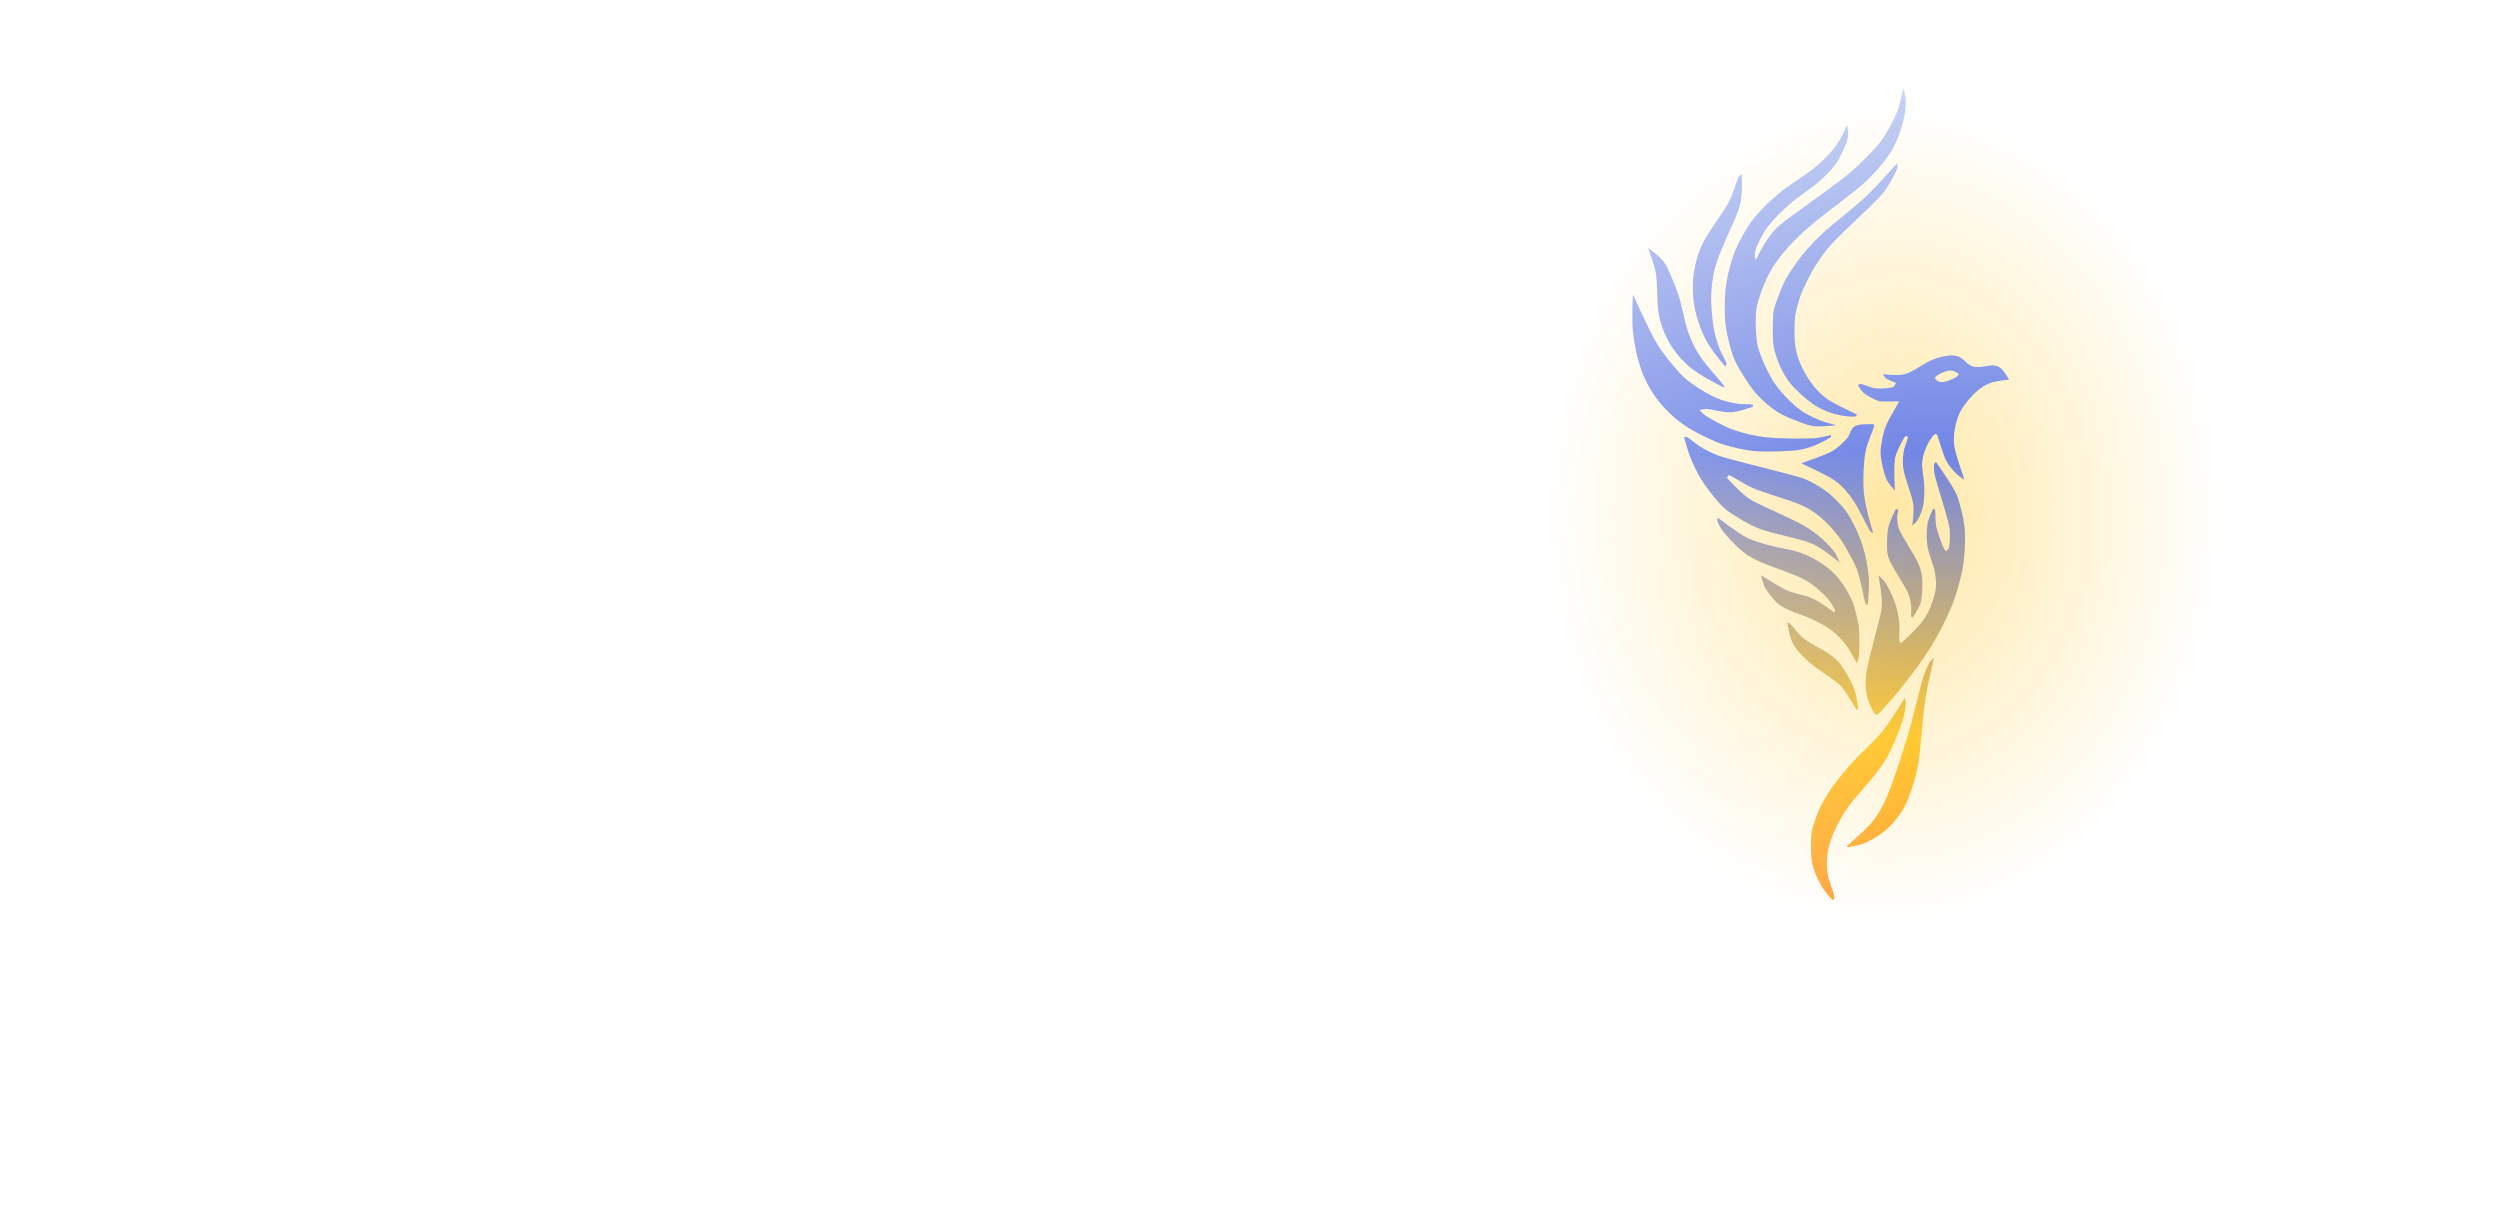
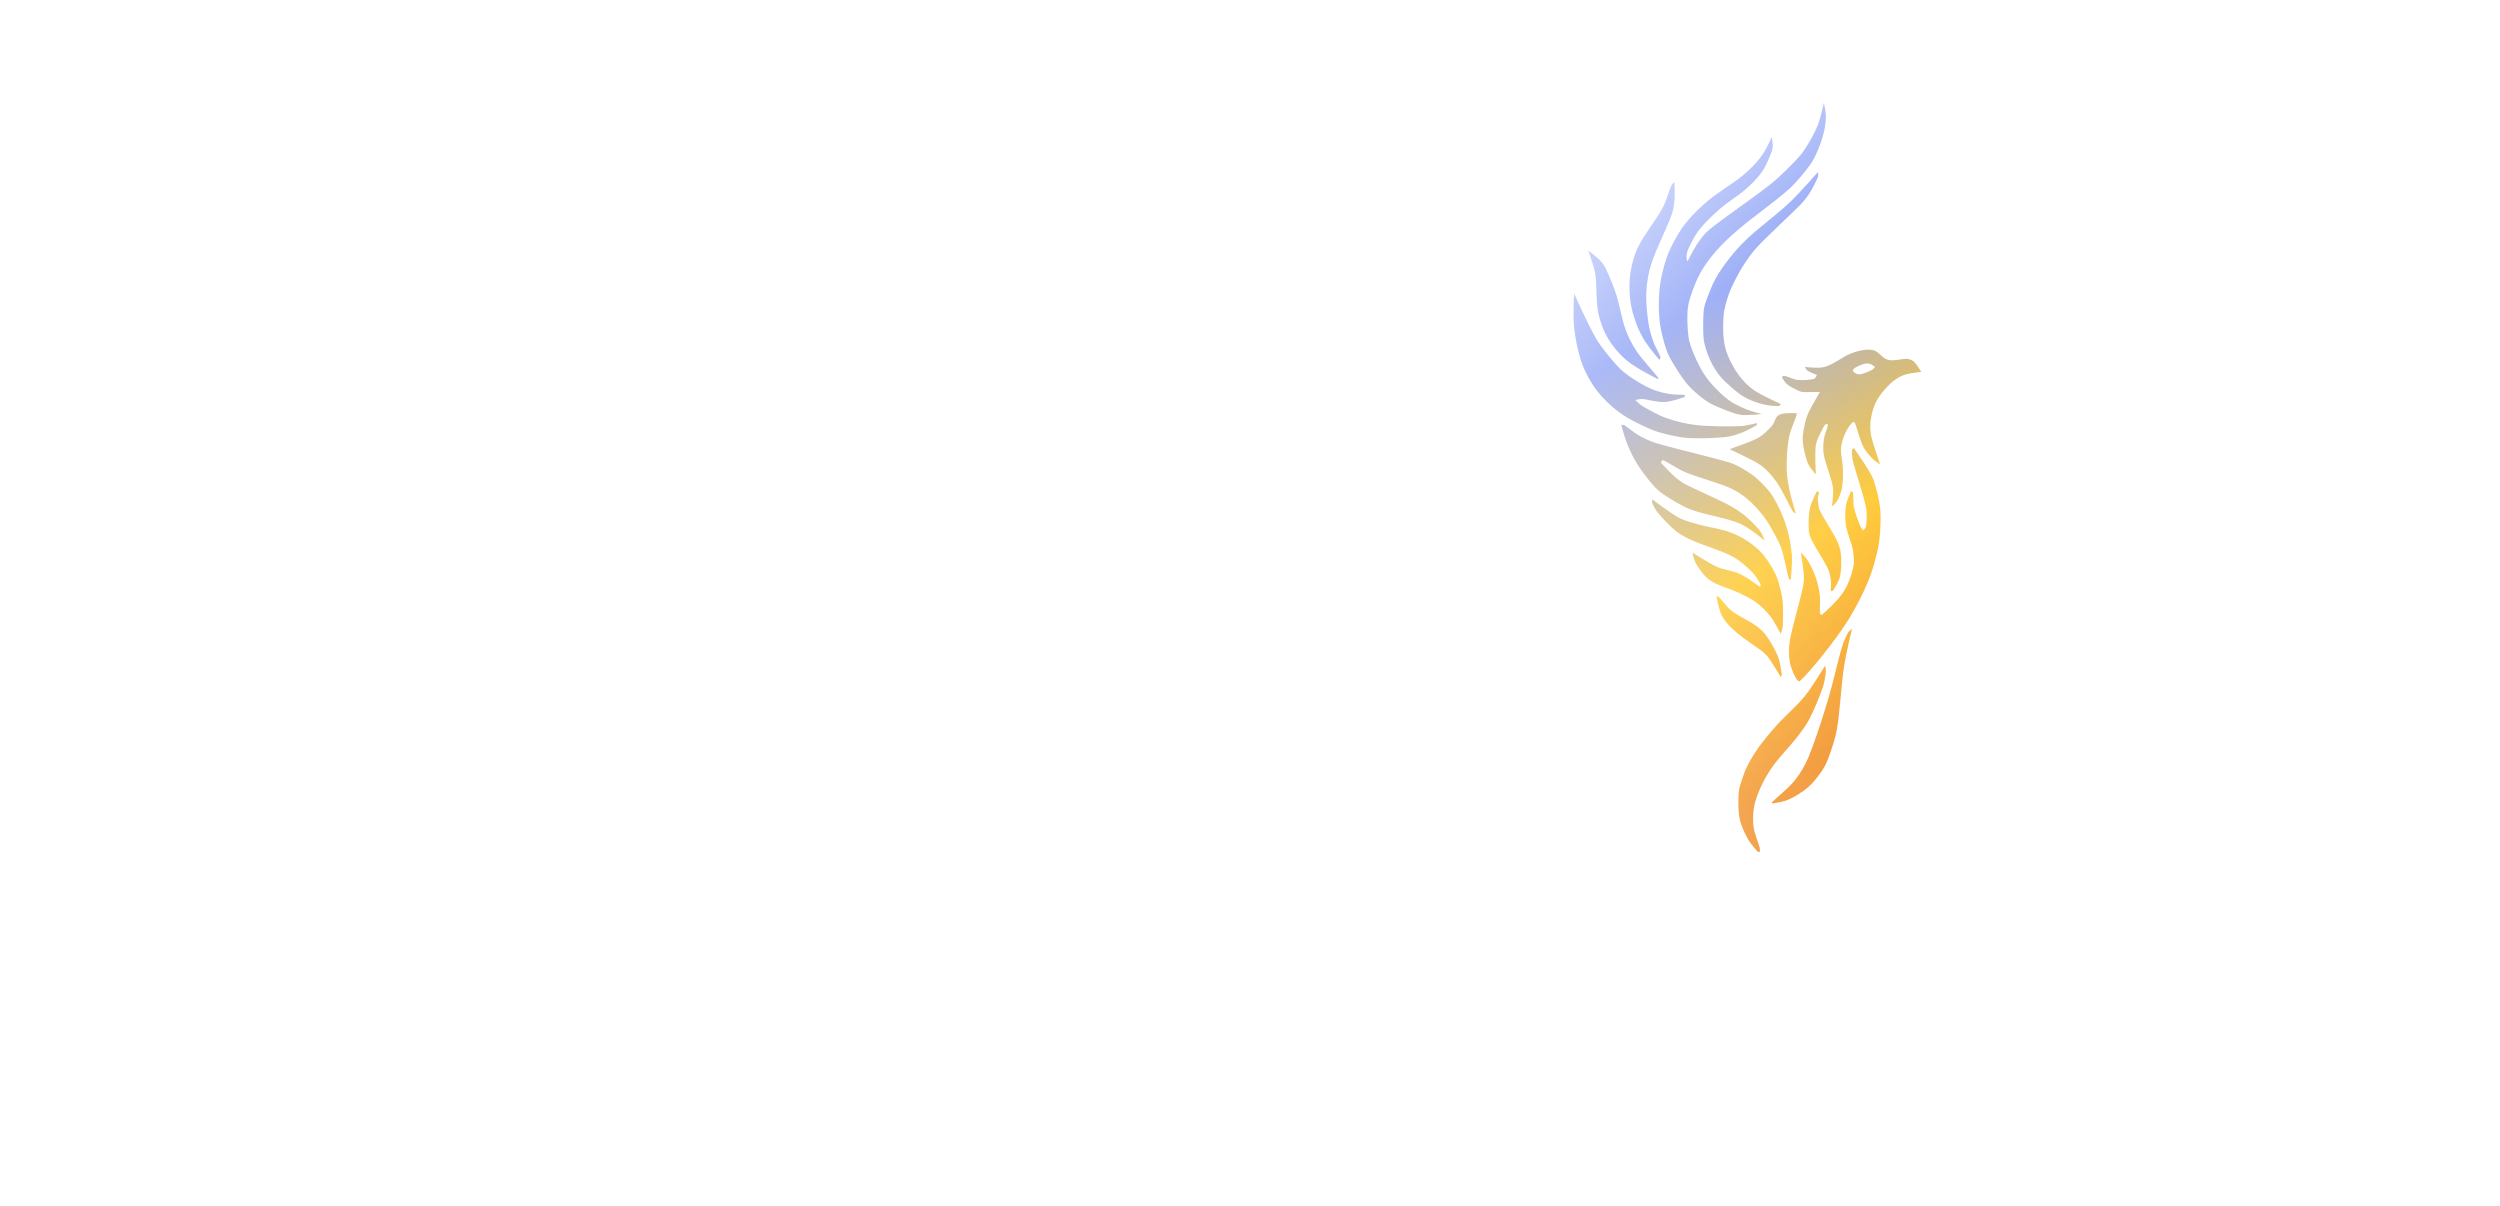
<svg xmlns="http://www.w3.org/2000/svg" viewBox="0 0 340 164" preserveAspectRatio="xMidYMax slice">
  <defs>
    <filter id="b" x="-50%" y="-50%" width="200%" height="200%">
      <feGaussianBlur stdDeviation="2.4" />
    </filter>
    <filter id="bb" x="-50%" y="-50%" width="200%" height="200%">
      <feGaussianBlur stdDeviation="6" />
    </filter>
    <filter id="b1" x="-50%" y="-50%" width="200%" height="200%">
      <feGaussianBlur stdDeviation="0.9" />
    </filter>
    <linearGradient id="fm" x1="0" x2="1">
-       <stop offset=".28" stop-color="#fff" stop-opacity=".22" />
-       <stop offset=".7" stop-color="#fff" />
+       <stop offset=".34" stop-color="#fff" stop-opacity=".06" />
+       <stop offset=".74" stop-color="#fff" />
    </linearGradient>
    <mask id="k">
      <rect x="-20" y="-20" width="400" height="220" fill="url(#fm)" />
    </mask>
-     <linearGradient id="ph" x1="0" y1="0" x2="0" y2="1">
-       <stop offset="0" stop-color="#BFD0FF" stop-opacity="1" />
-       <stop offset="0.45" stop-color="#5D78F0" stop-opacity="1" />
-       <stop offset="0.8" stop-color="#FFC521" stop-opacity="1" />
-       <stop offset="1" stop-color="#FF9A2E" stop-opacity="1" />
+     <linearGradient id="ph" x1="0" y1="0" x2="0.3" y2="1">
+       <stop offset="0" stop-color="#E4EAFF" stop-opacity="1" />
+       <stop offset="0.35" stop-color="#7F96F4" stop-opacity="1" />
+       <stop offset="0.72" stop-color="#FFC521" stop-opacity="1" />
+       <stop offset="1" stop-color="#F08A1C" stop-opacity="1" />
    </linearGradient>
-     <radialGradient id="halo">
-       <stop offset="0" stop-color="#FFC521" stop-opacity=".42" />
-       <stop offset="1" stop-color="#FFC521" stop-opacity="0" />
-     </radialGradient>
  </defs>
  <g mask="url(#k)">
-     <ellipse cx="256" cy="70" rx="46" ry="56" fill="url(#halo)" />
-     <g transform="translate(222 12) scale(0.13)">
+     <g transform="translate(214 14) scale(0.12)">
      <path d="M283.737 0.001C283.658 0.092 280.066 17.062 276.917 25.025C273.643 33.305 268.619 41.961 264.413 48.911C261.492 53.723 258.047 58.466 254.183 62.561C246.817 70.352 235.154 82.5 224.628 90.997C206.1 105.955 169.725 130.683 154.152 143.32C148.775 147.676 144.433 153.546 140.511 159.244C136.135 165.614 129.258 179.582 129.144 179.719C129.03 179.855 127.859 175.942 128.007 174.031C128.223 171.29 128.939 167.718 130.281 164.932C133.02 159.244 137.635 149.758 142.785 143.32C149.525 134.891 158.244 126.747 166.656 119.433C175.545 111.699 186.446 105.409 195.073 97.822C201.655 92.043 208.168 85.617 213.261 78.485C217.649 72.343 221.172 63.482 223.491 58.011C224.696 55.156 225.583 52.005 225.765 48.911C225.969 45.522 224.708 38.617 224.628 38.674C224.548 38.731 219.751 49.594 216.671 54.599C213.727 59.398 210.26 64.108 206.441 68.248C201.394 73.719 195.437 79.406 189.39 84.172C179.5 91.964 164.359 100.847 153.015 110.334C143.66 118.171 134.441 126.918 126.871 136.495C120.084 145.072 114.446 155.457 109.82 164.932C106.33 172.075 103.875 179.992 101.863 187.681C99.737 195.802 97.987 204.333 97.316 212.705C96.475 223.181 96.475 234.237 97.316 244.554C97.964 252.55 99.817 260.683 101.863 268.44C103.579 274.98 105.546 281.782 108.683 287.777C113.31 296.626 120.766 308.206 126.871 316.213C131.054 321.696 136.385 326.541 141.648 331C146.172 334.833 151.151 338.519 156.425 341.237C163.791 345.025 174.692 349.154 181.433 351.474C185.048 352.714 188.981 353.613 192.8 353.749C198.7 353.965 213.238 352.68 213.261 352.612C213.284 352.544 200.859 349.381 195.073 346.925C188.435 344.104 181.558 340.964 175.749 336.687C168.69 331.501 162.109 324.812 156.425 318.488C152.106 313.688 148.275 308.16 145.058 302.564C141.125 295.728 137.567 287.902 134.828 280.952C132.827 275.868 130.974 270.453 130.281 265.028C129.224 256.815 128.723 245.02 129.144 236.591C129.428 230.859 130.735 224.978 132.554 219.53C135.294 211.317 139.124 200.727 143.921 192.231C148.946 183.336 155.345 174.85 162.109 167.207C170.032 158.266 179.148 149.906 188.253 142.183C203.406 129.329 229.22 111.096 243.952 97.822C252.841 89.814 261.719 78.735 267.823 70.523C271.631 65.404 274.427 59.33 276.917 53.461C279.702 46.909 282.112 39.914 283.737 32.987C285.124 27.095 286.011 20.839 286.011 14.787C286.011 9.851 283.817 -0.09 283.737 0.001ZM386.041 293.464C383.95 291.519 380.938 290.268 378.084 290.052C372.617 289.631 363.228 292.873 356.487 291.189C350.735 289.745 346.552 283.056 341.71 280.952C338.254 279.451 334.082 279.36 330.342 279.815C325.079 280.452 318.646 282.09 313.292 284.365C304.869 287.947 294.343 296.41 284.874 299.151C277.667 301.233 262.321 299.106 262.14 299.151C261.958 299.197 263.992 302.655 265.55 303.701C268.073 305.385 275.712 308.171 275.78 308.251C275.848 308.331 274.189 312.323 272.37 312.801C268.369 313.859 260.162 314.553 254.183 313.938C249.113 313.415 242.77 310.025 239.405 309.389C238.234 309.172 235.972 310.446 235.995 310.526C236.018 310.606 239.235 316.372 241.679 318.488C244.839 321.229 249.681 323.629 253.046 325.313C255.172 326.371 257.502 327.383 259.866 327.588C264.709 328.009 279.133 327.36 279.19 327.588C279.247 327.815 268.914 344.82 265.55 352.612C263.242 357.958 262.026 363.941 261.003 369.674C260.139 374.496 259.298 379.604 259.866 384.461C260.707 391.627 262.81 401.602 265.55 408.347C267.471 413.079 274.564 421.053 274.643 420.859C274.723 420.666 273.166 397.564 274.643 387.873C275.678 381.048 280.497 372.961 282.6 368.536C283.408 366.841 284.953 364.623 286.011 363.986C286.727 363.554 288.398 364.293 288.284 365.124C287.863 368.286 284.465 375.634 283.737 381.048C282.941 386.997 282.635 393.344 283.737 399.247C285.635 409.359 292.285 424.908 293.968 435.646C295.07 442.698 292.785 457.11 292.831 457.258C292.876 457.406 297.23 453.891 298.514 451.57C300.617 447.783 303.232 441.925 304.198 436.784C305.46 430.038 305.528 422.315 305.335 415.172C305.141 408.006 303.061 399.884 303.061 393.56C303.061 389.363 304.062 385.052 305.335 381.048C306.71 376.726 308.915 372.119 311.018 368.536C312.507 366.011 315.224 362.769 316.702 361.711C317.384 361.222 318.657 362.075 318.975 362.849C321.078 367.899 324.488 381.64 328.069 389.01C330.524 394.072 334.719 398.872 338.299 402.66C340.88 405.39 347.405 409.723 347.393 409.485C347.382 409.246 339.061 386.19 337.163 376.498C335.935 370.231 336.083 363.452 337.163 357.162C338.368 350.144 340.448 342.875 343.983 336.687C348.087 329.51 354.213 322.617 359.897 317.351C364.103 313.461 369.298 310.219 374.674 308.251C380.756 306.022 393.896 304.975 393.998 304.839C394.101 304.702 388.986 296.205 386.041 293.464ZM317.839 391.285C317.668 391.081 315.645 392.502 315.565 393.56C315.349 396.301 315.713 402.046 316.702 406.072C319.646 418.084 328.74 444.7 331.479 458.395C332.877 465.391 332.116 475.161 331.479 480.007C331.24 481.872 328.137 484.568 328.069 484.557C328.001 484.545 325.455 480.905 324.659 478.869C322.761 474.024 319.316 465.345 317.839 458.395C316.668 452.879 317.338 444.7 316.702 441.333C316.543 440.503 314.497 440.059 314.428 440.196C314.36 440.332 309.552 450.604 308.745 456.12C307.688 463.286 307.597 471.453 308.745 478.869C310.223 488.344 315.224 498.252 316.702 507.306C317.782 513.971 318.271 521.205 316.702 527.78C314.599 536.629 310.78 546.98 305.335 555.079C298.958 564.543 286.306 575.894 281.464 580.103C280.668 580.797 279.304 578.886 279.19 577.828C278.77 573.824 279.918 564.827 279.19 558.491C278.406 551.61 276.883 544.569 274.643 538.017C272.359 531.352 268.71 523.947 265.55 518.68C263.504 515.257 257.638 509.433 257.593 509.581C257.547 509.729 260.582 527.234 261.003 534.605C261.287 539.496 260.878 544.603 259.866 549.392C256.922 563.291 247.828 594.094 245.089 609.677C243.725 617.446 243.827 625.783 245.089 633.563C246.112 639.899 249.806 647.759 251.909 651.763C252.784 653.423 255.024 656.392 256.456 655.175C262.14 650.329 274.53 635.827 282.6 625.601C292.91 612.543 303.414 598.837 312.155 584.653C320.339 571.367 327.853 556.467 333.753 542.567C338.197 532.08 341.46 519.897 343.983 509.581C345.79 502.21 346.893 494.407 347.393 486.832C348.018 477.47 348.484 467.711 347.393 458.395C346.222 448.442 343.096 436.829 340.573 428.821C339.061 424.021 336.356 419.483 333.753 415.172C329.547 408.222 318.009 391.49 317.839 391.285ZM54.121 365.124C54.155 365.329 58.099 379.82 60.941 386.735C64.124 394.504 67.864 402.364 72.308 409.485C77.276 417.447 83.891 425.909 89.359 432.234C93.008 436.454 97.202 440.537 101.863 443.608C109.865 448.875 121.733 456.541 132.554 460.67C148.548 466.778 172.68 470.065 188.253 476.594C198.711 480.974 216.455 495.863 216.671 495.931C216.887 495.999 213.602 487.833 210.987 484.557C206.782 479.29 200.109 472.511 193.937 467.495C188.037 462.706 181.342 458.52 174.613 454.983C162.188 448.454 137.817 437.921 126.871 432.234C122.812 430.118 118.948 427.286 115.503 424.272C110.456 419.847 102.533 411.714 99.589 408.347C99.101 407.778 99.169 406.698 99.589 406.072C100.01 405.435 101.101 404.582 101.863 404.935C106.91 407.255 118.186 414.979 126.871 418.584C140.557 424.272 162.904 430.175 175.749 435.646C183.024 438.751 190.117 443.108 196.21 448.158C203.36 454.084 209.828 461.296 215.534 468.632C220.388 474.877 224.253 482.157 228.038 489.106C231.016 494.566 234.108 500.242 235.995 506.168C238.939 515.439 242.054 532.83 243.952 539.155C244.191 539.962 246.191 540.542 246.226 540.292C246.26 540.042 248.215 521.205 247.362 511.856C246.328 500.424 244.111 488.64 240.542 477.732C236.939 466.721 231.664 455.358 225.765 445.883C221.275 438.66 214.818 432.234 208.714 426.546C203.985 422.144 198.37 418.436 192.8 415.172C187.446 412.033 181.694 408.984 175.749 407.21C157.437 401.739 112.855 391.285 93.906 385.598C86.824 383.471 79.89 380.127 73.445 376.498C67.818 373.336 61.112 367.228 57.531 365.124C56.565 364.555 54.087 364.919 54.121 365.124ZM0.695 216.117C0.468 216.003 -0.748 242.108 0.695 254.791C2.264 268.542 5.049 282.738 9.789 295.739C13.767 306.624 19.735 317.294 26.84 326.45C34.16 335.891 43.276 344.513 52.984 351.474C63.351 358.913 76.559 365.044 87.085 369.674C94.258 372.836 102.181 374.781 109.82 376.498C117.22 378.159 124.972 379.626 132.554 379.911C143.921 380.332 160.676 379.831 171.202 378.773C177.363 378.159 183.593 376.396 189.39 374.223C195.676 371.869 204.213 367.228 207.577 365.124C208.214 364.726 207.748 362.838 207.577 362.849C207.407 362.86 195.494 366.057 189.39 366.261C176.761 366.682 154.947 366.807 139.374 365.124C127.882 363.884 116.174 360.995 105.273 357.162C95.781 353.818 84.516 347.3 77.992 343.512C75.002 341.772 70.035 336.756 70.035 336.687C70.035 336.619 75.343 335.368 77.992 335.55C84.096 335.971 94.679 339.36 103 338.962C110.729 338.598 121.528 334.754 125.734 333.275C126.439 333.025 126.473 331.148 125.734 331C122.574 330.363 114.23 330.875 108.683 329.863C101.783 328.612 94.645 326.974 88.222 324.175C80.015 320.592 71.513 315.372 64.351 310.526C59.066 306.943 53.837 302.78 49.574 298.014C42.413 290.006 32.285 278.325 25.703 267.303C16.655 252.14 0.923 216.231 0.695 216.117ZM89.359 449.296C89.086 449.148 88.768 452.469 89.359 453.845C90.621 456.791 93.337 461.899 96.179 465.22C101.226 471.123 109.479 480.007 116.64 485.694C122.028 489.982 128.541 493.122 134.828 495.931C146.615 501.198 167.667 507.385 180.296 514.13C188.776 518.658 197.131 526.426 203.03 532.33C206.861 536.163 210.646 543.033 212.124 545.979C212.499 546.73 211.135 548.322 210.987 548.254C210.84 548.186 201.053 540.963 196.21 538.017C192.629 535.833 188.776 533.774 184.843 532.33C178.523 530.009 169.236 528.747 162.109 525.505C152.844 521.296 135.043 509.603 134.828 509.581C134.612 509.558 136.805 519.238 139.374 523.23C143.16 529.134 148.65 537.005 155.288 541.429C164.132 547.333 177.432 550.449 187.116 555.079C194.084 558.412 201.394 561.813 207.577 566.453C213.522 570.912 218.944 576.497 223.491 582.378C228.015 588.236 234.733 601.624 234.858 601.715C234.983 601.806 236.927 595.709 237.132 592.615C237.552 586.086 237.552 573.824 237.132 566.453C236.87 561.892 235.961 557.229 234.858 552.804C233.381 546.901 231.857 540.303 229.175 534.605C225.81 527.439 221.297 520.239 216.671 514.13C213.147 509.478 208.725 505.27 204.167 501.618C199.291 497.717 193.8 494.248 188.253 491.381C182.865 488.595 177.022 486.263 171.202 484.557C162.575 482.031 151.276 480.45 141.648 477.732C133.998 475.571 125.893 473.569 118.914 469.77C109.229 464.503 89.632 449.443 89.359 449.296ZM276.917 78.485C276.621 78.747 256.297 102.053 245.089 112.609C230.778 126.088 211.829 140.124 199.62 151.282C192.368 157.914 185.332 165.262 179.159 172.894C172.544 181.072 166.064 189.853 160.972 199.055C156.255 207.598 152.128 219.188 149.605 226.354C148.332 229.96 147.547 233.907 147.331 237.729C146.911 245.1 146.695 258.158 147.331 266.165C147.729 271.159 149.161 276.198 150.742 280.952C152.549 286.378 154.788 291.883 157.562 296.876C160.438 302.063 163.746 307.318 167.792 311.663C173.476 317.772 181.728 325.017 188.253 329.863C192.698 333.161 197.904 335.732 203.03 337.825C208.089 339.884 213.579 341.34 218.944 342.375C223.378 343.228 229.641 343.728 232.585 343.512C233.642 343.433 235.12 341.408 234.858 341.237C234.597 341.067 213.011 331.421 204.167 325.313C197.62 320.786 191.856 314.644 187.116 308.251C182.013 301.369 177.773 293.294 174.613 285.502C172.146 279.428 170.736 272.683 170.066 266.165C169.225 257.953 169.645 248.091 170.066 241.141C170.316 236.955 171.248 232.679 172.339 228.629C173.817 223.158 175.601 216.982 178.023 211.567C181.603 203.56 186.491 193.652 191.663 185.406C196.653 177.455 202.314 169.516 208.714 162.657C220.718 149.804 245.725 126.975 256.456 116.021C260.184 112.211 263.799 108.002 266.686 103.509C270.472 97.606 275.019 88.802 276.917 84.172C277.622 82.432 277.212 78.223 276.917 78.485ZM284.874 638.113C284.658 638.375 270.676 661.738 262.14 672.237C252.591 683.975 239.996 694.485 230.312 705.223C223.173 713.151 215.955 721.818 209.851 730.247C205.202 736.662 200.927 743.771 197.347 750.721C194.573 756.113 192.379 762.005 190.527 767.783C188.992 772.549 187.378 777.565 187.116 782.57C186.696 790.578 186.412 801.793 188.253 811.006C189.833 818.934 193.562 826.806 197.347 833.755C200.291 839.158 206.19 845.801 208.714 848.542C209.225 849.088 210.646 849.214 210.987 848.542C211.408 847.701 211.351 845.449 210.987 843.993C209.726 838.942 205.383 828.99 204.167 821.243C203.11 814.567 203.36 807.48 204.167 800.769C204.872 794.98 206.668 789.167 208.714 783.707C211.192 777.099 214.352 770.513 217.808 764.371C221.127 758.467 225.014 752.644 229.175 747.309C235.916 738.676 247.021 727.005 254.183 717.735C259.15 711.308 264.14 704.495 267.823 697.261C273.086 686.944 279.236 671.896 282.6 662C284.567 656.21 285.59 648.225 286.011 643.8C286.192 641.889 285.09 637.852 284.874 638.113ZM315.565 596.027C315.611 595.675 312.053 598.723 311.018 600.577C308.915 604.365 305.835 611.019 304.198 616.501C299.992 630.617 294.24 657.097 288.284 676.787C281.862 698.034 273.632 723.638 266.686 740.484C262.708 750.13 257.309 759.662 250.772 767.783C243.293 777.087 229.254 787.962 224.628 792.807C224.264 793.194 225.242 794.036 225.765 793.945C229.345 793.308 238.325 791.965 243.952 789.395C251.318 786.028 259.105 781.182 265.55 775.745C271.245 770.945 276.121 764.587 280.327 758.683C283.544 754.179 286.352 749.095 288.284 743.896C291.649 734.842 296.502 721.352 298.514 709.773C301.879 690.391 303.311 660.316 306.471 639.251C308.631 624.839 315.52 596.38 315.565 596.027ZM114.367 89.86C114.333 89.7 111.627 91.827 110.957 93.272C108.433 98.743 105.137 111.278 100.726 119.433C93.781 132.287 80.186 148.962 73.445 162.657C68.784 172.143 65.897 182.915 64.351 193.368C62.862 203.389 63.146 214.013 64.351 224.079C65.408 232.94 68.102 241.858 71.171 250.241C73.763 257.339 77.332 264.345 81.402 270.715C86.006 277.926 97.157 291.03 97.316 291.189C97.475 291.348 98.828 288.903 98.453 287.777C97.191 283.989 92.564 276.573 90.496 270.715C88.04 263.765 85.835 256.406 84.812 249.103C83.334 238.571 81.948 225.49 82.539 213.842C83.084 203.184 84.892 192.14 88.222 181.993C93.485 165.99 106.114 140.67 110.957 127.396C112.923 122.004 113.844 116.055 114.367 110.334C114.98 103.6 114.401 90.019 114.367 89.86ZM249.636 351.474C245.85 351.69 237.211 351.008 232.585 353.749C228.379 356.24 227.924 362.644 224.628 366.261C220.206 371.107 214.784 376.589 208.714 379.911C199.87 384.756 176.852 392.138 176.886 392.423C176.92 392.707 202.235 403.672 212.124 410.622C219.285 415.661 225.31 422.77 230.312 429.959C237.052 439.65 244.498 456.416 248.499 462.945C249.204 464.094 251.943 465.436 251.909 465.22C251.875 465.004 246.839 448.579 245.089 440.196C243.463 432.404 241.826 424.272 241.679 416.309C241.463 405.151 241.849 391.706 243.952 379.911C245.623 370.561 251.989 357.878 253.046 352.612C253.273 351.452 250.818 351.406 249.636 351.474ZM16.609 167.207C16.552 167.343 23.134 184.462 24.566 193.368C26.669 206.426 25.237 224.034 27.976 237.729C30.022 247.977 33.944 258.351 39.343 267.303C44.982 276.641 52.495 285.422 60.941 292.327C71.103 300.63 88.518 309.218 95.043 312.801C95.509 313.051 96.498 312.084 96.179 311.663C91.757 305.76 78.117 291.269 71.171 280.952C66.022 273.297 61.771 264.618 58.668 255.928C54.462 244.133 52.438 229.687 48.437 217.255C45.345 207.632 40.435 195.984 37.07 188.818C35.342 185.144 33.035 181.527 30.25 178.581C26.465 174.577 16.666 167.07 16.609 167.207ZM275.78 440.196C275.689 440.367 269.21 452.776 267.823 459.533C266.164 467.631 266.266 477.812 266.686 484.557C266.925 488.47 268.346 492.428 270.097 495.931C274.098 503.939 284.283 519.351 288.284 527.78C290.273 531.977 291.069 536.834 291.694 541.429C292.206 545.149 291.274 550.7 291.694 552.804C291.842 553.543 293.558 553.441 293.968 552.804C295.866 549.858 300.651 542.612 301.925 536.88C303.607 529.293 303.698 519.442 303.061 511.856C302.607 506.407 300.867 500.868 298.514 495.931C294.093 486.661 283.192 470.657 279.19 461.808C277.315 457.644 277.133 451.946 276.917 448.158C276.792 445.883 278.27 442.812 278.054 441.333C277.94 440.503 275.871 440.025 275.78 440.196ZM162.109 559.629C162.131 559.799 164.337 572.141 166.656 577.828C168.497 582.355 171.407 586.643 174.613 590.34C178.818 595.186 184.195 599.861 189.39 603.99C196.551 609.677 207.361 616.422 213.261 621.051C216.182 623.349 219.024 626.011 221.218 629.013C225.219 634.485 234.722 650.455 234.858 650.625C234.995 650.796 236.166 648.384 235.995 647.213C235.359 642.788 234.074 633.142 231.448 626.739C228.084 618.526 222.65 609.381 217.808 602.852C214.488 598.37 209.862 594.696 205.304 591.477C198.143 586.427 186.741 581.456 179.159 575.553C173.499 571.151 167.542 562.575 164.382 559.629C163.836 559.117 162.086 559.458 162.109 559.629ZM316.702 303.701C316.281 302.439 317.839 301.017 318.975 300.289C321.294 298.81 326.046 296.581 329.206 295.739C331.377 295.159 333.855 295.148 336.026 295.739C338.14 296.319 341.687 299.083 341.71 299.151C341.732 299.22 339.698 301.813 338.299 302.564C335.56 304.042 330.092 306.272 326.932 307.114C325.125 307.603 323.033 307.705 321.249 307.114C319.464 306.522 317.122 304.964 316.702 303.701Z" fill="url(#ph)" />
-     </g>
-     <g transform="translate(222 12) scale(0.13)" filter="url(#b1)" opacity=".5">
-       <path d="M283.737 0.001C283.658 0.092 280.066 17.062 276.917 25.025C273.643 33.305 268.619 41.961 264.413 48.911C261.492 53.723 258.047 58.466 254.183 62.561C246.817 70.352 235.154 82.5 224.628 90.997C206.1 105.955 169.725 130.683 154.152 143.32C148.775 147.676 144.433 153.546 140.511 159.244C136.135 165.614 129.258 179.582 129.144 179.719C129.03 179.855 127.859 175.942 128.007 174.031C128.223 171.29 128.939 167.718 130.281 164.932C133.02 159.244 137.635 149.758 142.785 143.32C149.525 134.891 158.244 126.747 166.656 119.433C175.545 111.699 186.446 105.409 195.073 97.822C201.655 92.043 208.168 85.617 213.261 78.485C217.649 72.343 221.172 63.482 223.491 58.011C224.696 55.156 225.583 52.005 225.765 48.911C225.969 45.522 224.708 38.617 224.628 38.674C224.548 38.731 219.751 49.594 216.671 54.599C213.727 59.398 210.26 64.108 206.441 68.248C201.394 73.719 195.437 79.406 189.39 84.172C179.5 91.964 164.359 100.847 153.015 110.334C143.66 118.171 134.441 126.918 126.871 136.495C120.084 145.072 114.446 155.457 109.82 164.932C106.33 172.075 103.875 179.992 101.863 187.681C99.737 195.802 97.987 204.333 97.316 212.705C96.475 223.181 96.475 234.237 97.316 244.554C97.964 252.55 99.817 260.683 101.863 268.44C103.579 274.98 105.546 281.782 108.683 287.777C113.31 296.626 120.766 308.206 126.871 316.213C131.054 321.696 136.385 326.541 141.648 331C146.172 334.833 151.151 338.519 156.425 341.237C163.791 345.025 174.692 349.154 181.433 351.474C185.048 352.714 188.981 353.613 192.8 353.749C198.7 353.965 213.238 352.68 213.261 352.612C213.284 352.544 200.859 349.381 195.073 346.925C188.435 344.104 181.558 340.964 175.749 336.687C168.69 331.501 162.109 324.812 156.425 318.488C152.106 313.688 148.275 308.16 145.058 302.564C141.125 295.728 137.567 287.902 134.828 280.952C132.827 275.868 130.974 270.453 130.281 265.028C129.224 256.815 128.723 245.02 129.144 236.591C129.428 230.859 130.735 224.978 132.554 219.53C135.294 211.317 139.124 200.727 143.921 192.231C148.946 183.336 155.345 174.85 162.109 167.207C170.032 158.266 179.148 149.906 188.253 142.183C203.406 129.329 229.22 111.096 243.952 97.822C252.841 89.814 261.719 78.735 267.823 70.523C271.631 65.404 274.427 59.33 276.917 53.461C279.702 46.909 282.112 39.914 283.737 32.987C285.124 27.095 286.011 20.839 286.011 14.787C286.011 9.851 283.817 -0.09 283.737 0.001ZM386.041 293.464C383.95 291.519 380.938 290.268 378.084 290.052C372.617 289.631 363.228 292.873 356.487 291.189C350.735 289.745 346.552 283.056 341.71 280.952C338.254 279.451 334.082 279.36 330.342 279.815C325.079 280.452 318.646 282.09 313.292 284.365C304.869 287.947 294.343 296.41 284.874 299.151C277.667 301.233 262.321 299.106 262.14 299.151C261.958 299.197 263.992 302.655 265.55 303.701C268.073 305.385 275.712 308.171 275.78 308.251C275.848 308.331 274.189 312.323 272.37 312.801C268.369 313.859 260.162 314.553 254.183 313.938C249.113 313.415 242.77 310.025 239.405 309.389C238.234 309.172 235.972 310.446 235.995 310.526C236.018 310.606 239.235 316.372 241.679 318.488C244.839 321.229 249.681 323.629 253.046 325.313C255.172 326.371 257.502 327.383 259.866 327.588C264.709 328.009 279.133 327.36 279.19 327.588C279.247 327.815 268.914 344.82 265.55 352.612C263.242 357.958 262.026 363.941 261.003 369.674C260.139 374.496 259.298 379.604 259.866 384.461C260.707 391.627 262.81 401.602 265.55 408.347C267.471 413.079 274.564 421.053 274.643 420.859C274.723 420.666 273.166 397.564 274.643 387.873C275.678 381.048 280.497 372.961 282.6 368.536C283.408 366.841 284.953 364.623 286.011 363.986C286.727 363.554 288.398 364.293 288.284 365.124C287.863 368.286 284.465 375.634 283.737 381.048C282.941 386.997 282.635 393.344 283.737 399.247C285.635 409.359 292.285 424.908 293.968 435.646C295.07 442.698 292.785 457.11 292.831 457.258C292.876 457.406 297.23 453.891 298.514 451.57C300.617 447.783 303.232 441.925 304.198 436.784C305.46 430.038 305.528 422.315 305.335 415.172C305.141 408.006 303.061 399.884 303.061 393.56C303.061 389.363 304.062 385.052 305.335 381.048C306.71 376.726 308.915 372.119 311.018 368.536C312.507 366.011 315.224 362.769 316.702 361.711C317.384 361.222 318.657 362.075 318.975 362.849C321.078 367.899 324.488 381.64 328.069 389.01C330.524 394.072 334.719 398.872 338.299 402.66C340.88 405.39 347.405 409.723 347.393 409.485C347.382 409.246 339.061 386.19 337.163 376.498C335.935 370.231 336.083 363.452 337.163 357.162C338.368 350.144 340.448 342.875 343.983 336.687C348.087 329.51 354.213 322.617 359.897 317.351C364.103 313.461 369.298 310.219 374.674 308.251C380.756 306.022 393.896 304.975 393.998 304.839C394.101 304.702 388.986 296.205 386.041 293.464ZM317.839 391.285C317.668 391.081 315.645 392.502 315.565 393.56C315.349 396.301 315.713 402.046 316.702 406.072C319.646 418.084 328.74 444.7 331.479 458.395C332.877 465.391 332.116 475.161 331.479 480.007C331.24 481.872 328.137 484.568 328.069 484.557C328.001 484.545 325.455 480.905 324.659 478.869C322.761 474.024 319.316 465.345 317.839 458.395C316.668 452.879 317.338 444.7 316.702 441.333C316.543 440.503 314.497 440.059 314.428 440.196C314.36 440.332 309.552 450.604 308.745 456.12C307.688 463.286 307.597 471.453 308.745 478.869C310.223 488.344 315.224 498.252 316.702 507.306C317.782 513.971 318.271 521.205 316.702 527.78C314.599 536.629 310.78 546.98 305.335 555.079C298.958 564.543 286.306 575.894 281.464 580.103C280.668 580.797 279.304 578.886 279.19 577.828C278.77 573.824 279.918 564.827 279.19 558.491C278.406 551.61 276.883 544.569 274.643 538.017C272.359 531.352 268.71 523.947 265.55 518.68C263.504 515.257 257.638 509.433 257.593 509.581C257.547 509.729 260.582 527.234 261.003 534.605C261.287 539.496 260.878 544.603 259.866 549.392C256.922 563.291 247.828 594.094 245.089 609.677C243.725 617.446 243.827 625.783 245.089 633.563C246.112 639.899 249.806 647.759 251.909 651.763C252.784 653.423 255.024 656.392 256.456 655.175C262.14 650.329 274.53 635.827 282.6 625.601C292.91 612.543 303.414 598.837 312.155 584.653C320.339 571.367 327.853 556.467 333.753 542.567C338.197 532.08 341.46 519.897 343.983 509.581C345.79 502.21 346.893 494.407 347.393 486.832C348.018 477.47 348.484 467.711 347.393 458.395C346.222 448.442 343.096 436.829 340.573 428.821C339.061 424.021 336.356 419.483 333.753 415.172C329.547 408.222 318.009 391.49 317.839 391.285ZM54.121 365.124C54.155 365.329 58.099 379.82 60.941 386.735C64.124 394.504 67.864 402.364 72.308 409.485C77.276 417.447 83.891 425.909 89.359 432.234C93.008 436.454 97.202 440.537 101.863 443.608C109.865 448.875 121.733 456.541 132.554 460.67C148.548 466.778 172.68 470.065 188.253 476.594C198.711 480.974 216.455 495.863 216.671 495.931C216.887 495.999 213.602 487.833 210.987 484.557C206.782 479.29 200.109 472.511 193.937 467.495C188.037 462.706 181.342 458.52 174.613 454.983C162.188 448.454 137.817 437.921 126.871 432.234C122.812 430.118 118.948 427.286 115.503 424.272C110.456 419.847 102.533 411.714 99.589 408.347C99.101 407.778 99.169 406.698 99.589 406.072C100.01 405.435 101.101 404.582 101.863 404.935C106.91 407.255 118.186 414.979 126.871 418.584C140.557 424.272 162.904 430.175 175.749 435.646C183.024 438.751 190.117 443.108 196.21 448.158C203.36 454.084 209.828 461.296 215.534 468.632C220.388 474.877 224.253 482.157 228.038 489.106C231.016 494.566 234.108 500.242 235.995 506.168C238.939 515.439 242.054 532.83 243.952 539.155C244.191 539.962 246.191 540.542 246.226 540.292C246.26 540.042 248.215 521.205 247.362 511.856C246.328 500.424 244.111 488.64 240.542 477.732C236.939 466.721 231.664 455.358 225.765 445.883C221.275 438.66 214.818 432.234 208.714 426.546C203.985 422.144 198.37 418.436 192.8 415.172C187.446 412.033 181.694 408.984 175.749 407.21C157.437 401.739 112.855 391.285 93.906 385.598C86.824 383.471 79.89 380.127 73.445 376.498C67.818 373.336 61.112 367.228 57.531 365.124C56.565 364.555 54.087 364.919 54.121 365.124ZM0.695 216.117C0.468 216.003 -0.748 242.108 0.695 254.791C2.264 268.542 5.049 282.738 9.789 295.739C13.767 306.624 19.735 317.294 26.84 326.45C34.16 335.891 43.276 344.513 52.984 351.474C63.351 358.913 76.559 365.044 87.085 369.674C94.258 372.836 102.181 374.781 109.82 376.498C117.22 378.159 124.972 379.626 132.554 379.911C143.921 380.332 160.676 379.831 171.202 378.773C177.363 378.159 183.593 376.396 189.39 374.223C195.676 371.869 204.213 367.228 207.577 365.124C208.214 364.726 207.748 362.838 207.577 362.849C207.407 362.86 195.494 366.057 189.39 366.261C176.761 366.682 154.947 366.807 139.374 365.124C127.882 363.884 116.174 360.995 105.273 357.162C95.781 353.818 84.516 347.3 77.992 343.512C75.002 341.772 70.035 336.756 70.035 336.687C70.035 336.619 75.343 335.368 77.992 335.55C84.096 335.971 94.679 339.36 103 338.962C110.729 338.598 121.528 334.754 125.734 333.275C126.439 333.025 126.473 331.148 125.734 331C122.574 330.363 114.23 330.875 108.683 329.863C101.783 328.612 94.645 326.974 88.222 324.175C80.015 320.592 71.513 315.372 64.351 310.526C59.066 306.943 53.837 302.78 49.574 298.014C42.413 290.006 32.285 278.325 25.703 267.303C16.655 252.14 0.923 216.231 0.695 216.117ZM89.359 449.296C89.086 449.148 88.768 452.469 89.359 453.845C90.621 456.791 93.337 461.899 96.179 465.22C101.226 471.123 109.479 480.007 116.64 485.694C122.028 489.982 128.541 493.122 134.828 495.931C146.615 501.198 167.667 507.385 180.296 514.13C188.776 518.658 197.131 526.426 203.03 532.33C206.861 536.163 210.646 543.033 212.124 545.979C212.499 546.73 211.135 548.322 210.987 548.254C210.84 548.186 201.053 540.963 196.21 538.017C192.629 535.833 188.776 533.774 184.843 532.33C178.523 530.009 169.236 528.747 162.109 525.505C152.844 521.296 135.043 509.603 134.828 509.581C134.612 509.558 136.805 519.238 139.374 523.23C143.16 529.134 148.65 537.005 155.288 541.429C164.132 547.333 177.432 550.449 187.116 555.079C194.084 558.412 201.394 561.813 207.577 566.453C213.522 570.912 218.944 576.497 223.491 582.378C228.015 588.236 234.733 601.624 234.858 601.715C234.983 601.806 236.927 595.709 237.132 592.615C237.552 586.086 237.552 573.824 237.132 566.453C236.87 561.892 235.961 557.229 234.858 552.804C233.381 546.901 231.857 540.303 229.175 534.605C225.81 527.439 221.297 520.239 216.671 514.13C213.147 509.478 208.725 505.27 204.167 501.618C199.291 497.717 193.8 494.248 188.253 491.381C182.865 488.595 177.022 486.263 171.202 484.557C162.575 482.031 151.276 480.45 141.648 477.732C133.998 475.571 125.893 473.569 118.914 469.77C109.229 464.503 89.632 449.443 89.359 449.296ZM276.917 78.485C276.621 78.747 256.297 102.053 245.089 112.609C230.778 126.088 211.829 140.124 199.62 151.282C192.368 157.914 185.332 165.262 179.159 172.894C172.544 181.072 166.064 189.853 160.972 199.055C156.255 207.598 152.128 219.188 149.605 226.354C148.332 229.96 147.547 233.907 147.331 237.729C146.911 245.1 146.695 258.158 147.331 266.165C147.729 271.159 149.161 276.198 150.742 280.952C152.549 286.378 154.788 291.883 157.562 296.876C160.438 302.063 163.746 307.318 167.792 311.663C173.476 317.772 181.728 325.017 188.253 329.863C192.698 333.161 197.904 335.732 203.03 337.825C208.089 339.884 213.579 341.34 218.944 342.375C223.378 343.228 229.641 343.728 232.585 343.512C233.642 343.433 235.12 341.408 234.858 341.237C234.597 341.067 213.011 331.421 204.167 325.313C197.62 320.786 191.856 314.644 187.116 308.251C182.013 301.369 177.773 293.294 174.613 285.502C172.146 279.428 170.736 272.683 170.066 266.165C169.225 257.953 169.645 248.091 170.066 241.141C170.316 236.955 171.248 232.679 172.339 228.629C173.817 223.158 175.601 216.982 178.023 211.567C181.603 203.56 186.491 193.652 191.663 185.406C196.653 177.455 202.314 169.516 208.714 162.657C220.718 149.804 245.725 126.975 256.456 116.021C260.184 112.211 263.799 108.002 266.686 103.509C270.472 97.606 275.019 88.802 276.917 84.172C277.622 82.432 277.212 78.223 276.917 78.485ZM284.874 638.113C284.658 638.375 270.676 661.738 262.14 672.237C252.591 683.975 239.996 694.485 230.312 705.223C223.173 713.151 215.955 721.818 209.851 730.247C205.202 736.662 200.927 743.771 197.347 750.721C194.573 756.113 192.379 762.005 190.527 767.783C188.992 772.549 187.378 777.565 187.116 782.57C186.696 790.578 186.412 801.793 188.253 811.006C189.833 818.934 193.562 826.806 197.347 833.755C200.291 839.158 206.19 845.801 208.714 848.542C209.225 849.088 210.646 849.214 210.987 848.542C211.408 847.701 211.351 845.449 210.987 843.993C209.726 838.942 205.383 828.99 204.167 821.243C203.11 814.567 203.36 807.48 204.167 800.769C204.872 794.98 206.668 789.167 208.714 783.707C211.192 777.099 214.352 770.513 217.808 764.371C221.127 758.467 225.014 752.644 229.175 747.309C235.916 738.676 247.021 727.005 254.183 717.735C259.15 711.308 264.14 704.495 267.823 697.261C273.086 686.944 279.236 671.896 282.6 662C284.567 656.21 285.59 648.225 286.011 643.8C286.192 641.889 285.09 637.852 284.874 638.113ZM315.565 596.027C315.611 595.675 312.053 598.723 311.018 600.577C308.915 604.365 305.835 611.019 304.198 616.501C299.992 630.617 294.24 657.097 288.284 676.787C281.862 698.034 273.632 723.638 266.686 740.484C262.708 750.13 257.309 759.662 250.772 767.783C243.293 777.087 229.254 787.962 224.628 792.807C224.264 793.194 225.242 794.036 225.765 793.945C229.345 793.308 238.325 791.965 243.952 789.395C251.318 786.028 259.105 781.182 265.55 775.745C271.245 770.945 276.121 764.587 280.327 758.683C283.544 754.179 286.352 749.095 288.284 743.896C291.649 734.842 296.502 721.352 298.514 709.773C301.879 690.391 303.311 660.316 306.471 639.251C308.631 624.839 315.52 596.38 315.565 596.027ZM114.367 89.86C114.333 89.7 111.627 91.827 110.957 93.272C108.433 98.743 105.137 111.278 100.726 119.433C93.781 132.287 80.186 148.962 73.445 162.657C68.784 172.143 65.897 182.915 64.351 193.368C62.862 203.389 63.146 214.013 64.351 224.079C65.408 232.94 68.102 241.858 71.171 250.241C73.763 257.339 77.332 264.345 81.402 270.715C86.006 277.926 97.157 291.03 97.316 291.189C97.475 291.348 98.828 288.903 98.453 287.777C97.191 283.989 92.564 276.573 90.496 270.715C88.04 263.765 85.835 256.406 84.812 249.103C83.334 238.571 81.948 225.49 82.539 213.842C83.084 203.184 84.892 192.14 88.222 181.993C93.485 165.99 106.114 140.67 110.957 127.396C112.923 122.004 113.844 116.055 114.367 110.334C114.98 103.6 114.401 90.019 114.367 89.86ZM249.636 351.474C245.85 351.69 237.211 351.008 232.585 353.749C228.379 356.24 227.924 362.644 224.628 366.261C220.206 371.107 214.784 376.589 208.714 379.911C199.87 384.756 176.852 392.138 176.886 392.423C176.92 392.707 202.235 403.672 212.124 410.622C219.285 415.661 225.31 422.77 230.312 429.959C237.052 439.65 244.498 456.416 248.499 462.945C249.204 464.094 251.943 465.436 251.909 465.22C251.875 465.004 246.839 448.579 245.089 440.196C243.463 432.404 241.826 424.272 241.679 416.309C241.463 405.151 241.849 391.706 243.952 379.911C245.623 370.561 251.989 357.878 253.046 352.612C253.273 351.452 250.818 351.406 249.636 351.474ZM16.609 167.207C16.552 167.343 23.134 184.462 24.566 193.368C26.669 206.426 25.237 224.034 27.976 237.729C30.022 247.977 33.944 258.351 39.343 267.303C44.982 276.641 52.495 285.422 60.941 292.327C71.103 300.63 88.518 309.218 95.043 312.801C95.509 313.051 96.498 312.084 96.179 311.663C91.757 305.76 78.117 291.269 71.171 280.952C66.022 273.297 61.771 264.618 58.668 255.928C54.462 244.133 52.438 229.687 48.437 217.255C45.345 207.632 40.435 195.984 37.07 188.818C35.342 185.144 33.035 181.527 30.25 178.581C26.465 174.577 16.666 167.07 16.609 167.207ZM275.78 440.196C275.689 440.367 269.21 452.776 267.823 459.533C266.164 467.631 266.266 477.812 266.686 484.557C266.925 488.47 268.346 492.428 270.097 495.931C274.098 503.939 284.283 519.351 288.284 527.78C290.273 531.977 291.069 536.834 291.694 541.429C292.206 545.149 291.274 550.7 291.694 552.804C291.842 553.543 293.558 553.441 293.968 552.804C295.866 549.858 300.651 542.612 301.925 536.88C303.607 529.293 303.698 519.442 303.061 511.856C302.607 506.407 300.867 500.868 298.514 495.931C294.093 486.661 283.192 470.657 279.19 461.808C277.315 457.644 277.133 451.946 276.917 448.158C276.792 445.883 278.27 442.812 278.054 441.333C277.94 440.503 275.871 440.025 275.78 440.196ZM162.109 559.629C162.131 559.799 164.337 572.141 166.656 577.828C168.497 582.355 171.407 586.643 174.613 590.34C178.818 595.186 184.195 599.861 189.39 603.99C196.551 609.677 207.361 616.422 213.261 621.051C216.182 623.349 219.024 626.011 221.218 629.013C225.219 634.485 234.722 650.455 234.858 650.625C234.995 650.796 236.166 648.384 235.995 647.213C235.359 642.788 234.074 633.142 231.448 626.739C228.084 618.526 222.65 609.381 217.808 602.852C214.488 598.37 209.862 594.696 205.304 591.477C198.143 586.427 186.741 581.456 179.159 575.553C173.499 571.151 167.542 562.575 164.382 559.629C163.836 559.117 162.086 559.458 162.109 559.629ZM316.702 303.701C316.281 302.439 317.839 301.017 318.975 300.289C321.294 298.81 326.046 296.581 329.206 295.739C331.377 295.159 333.855 295.148 336.026 295.739C338.14 296.319 341.687 299.083 341.71 299.151C341.732 299.22 339.698 301.813 338.299 302.564C335.56 304.042 330.092 306.272 326.932 307.114C325.125 307.603 323.033 307.705 321.249 307.114C319.464 306.522 317.122 304.964 316.702 303.701Z" fill="#FFE7A0" fill-opacity=".25" />
    </g>
  </g>
</svg>
